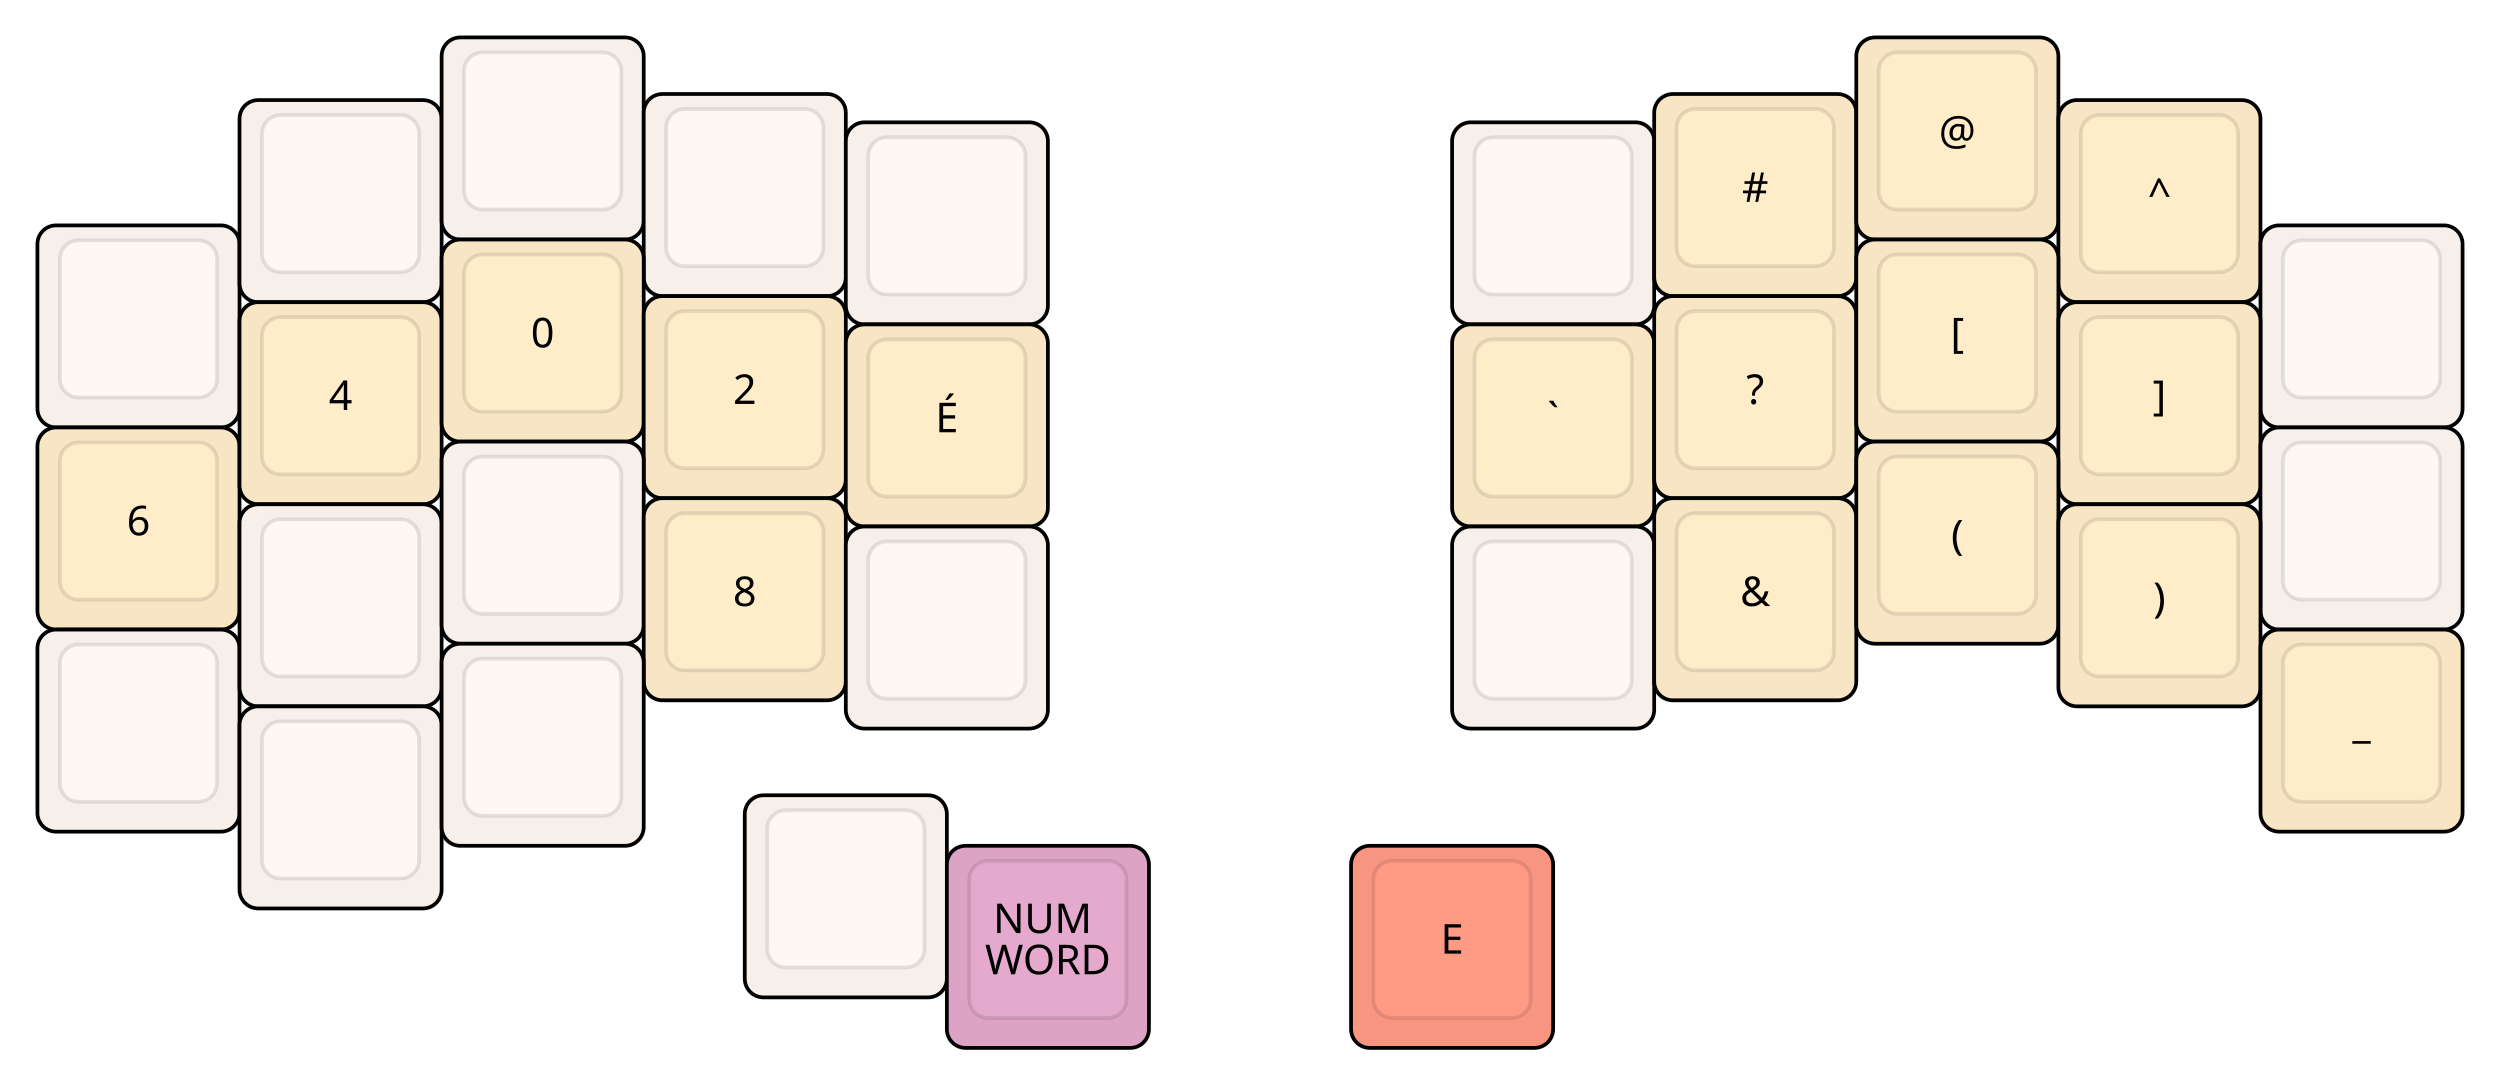
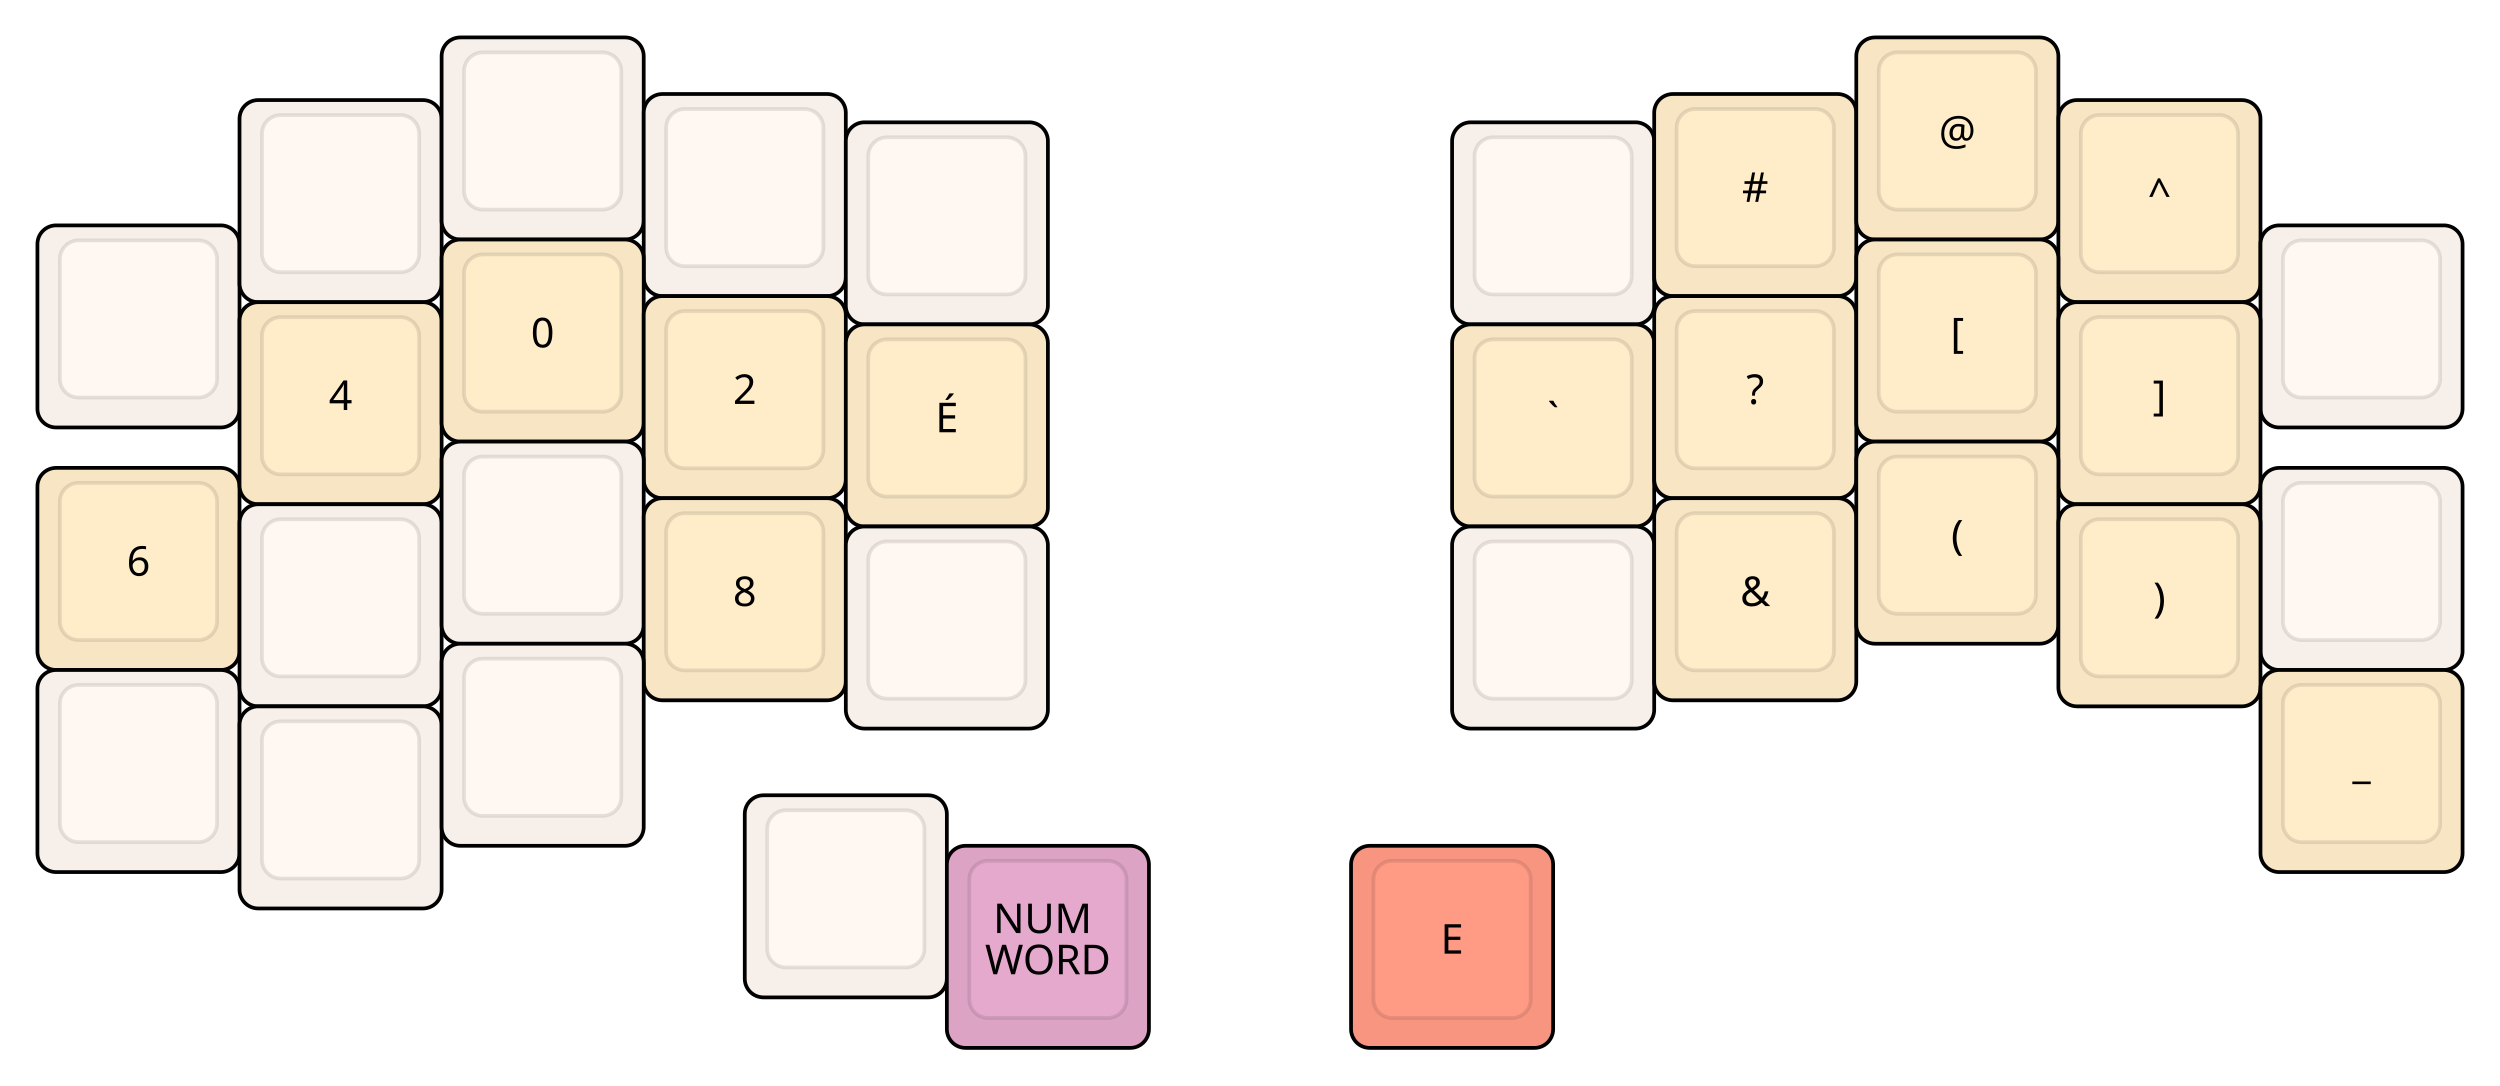
<svg xmlns="http://www.w3.org/2000/svg" width="668px" height="290x" viewBox="0 0 668 290">
  <style type="text/css">
    .keycap .border { stroke: black; stroke-width: 1; }
    .keycap .inner.border { stroke: rgba(0,0,0,.1); }
    .keycap { font-family: sans-serif; font-size: 11px}
    .combos .keycap { font-size: 8px}
  </style>
  <g class="keycap combo_background">
    <rect x="10" y="60.22" width="54" height="54" rx="5" fill="#f7f0ea" class="outer border" />
    <rect x="16" y="64.22" width="42" height="42" rx="5" fill="#fff7f1" class="inner border" />
  </g>
  <g class="keycap combo_background">
    <rect x="64" y="26.74" width="54" height="54" rx="5" fill="#f7f0ea" class="outer border" />
    <rect x="70" y="30.74" width="42" height="42" rx="5" fill="#fff7f1" class="inner border" />
  </g>
  <g class="keycap combo_background">
    <rect x="118" y="10" width="54" height="54" rx="5" fill="#f7f0ea" class="outer border" />
    <rect x="124" y="14" width="42" height="42" rx="5" fill="#fff7f1" class="inner border" />
  </g>
  <g class="keycap combo_background">
    <rect x="172" y="25.12" width="54" height="54" rx="5" fill="#f7f0ea" class="outer border" />
    <rect x="178" y="29.12" width="42" height="42" rx="5" fill="#fff7f1" class="inner border" />
  </g>
  <g class="keycap combo_background">
    <rect x="226" y="32.68" width="54" height="54" rx="5" fill="#f7f0ea" class="outer border" />
    <rect x="232" y="36.68" width="42" height="42" rx="5" fill="#fff7f1" class="inner border" />
  </g>
  <g class="keycap combo_background">
    <rect x="388" y="32.68" width="54" height="54" rx="5" fill="#f7f0ea" class="outer border" />
    <rect x="394" y="36.68" width="42" height="42" rx="5" fill="#fff7f1" class="inner border" />
  </g>
  <g class="keycap default">
    <rect x="442" y="25.12" width="54" height="54" rx="5" fill="#f7e5c3" class="outer border" />
    <rect x="448" y="29.12" width="42" height="42" rx="5" fill="#ffecc9" class="inner border" />
    <text x="469" y="50.12" text-anchor="middle" dominant-baseline="middle" class="main">
      <tspan x="469" dy="0">#</tspan>
    </text>
  </g>
  <g class="keycap default">
    <rect x="496" y="10" width="54" height="54" rx="5" fill="#f7e5c3" class="outer border" />
    <rect x="502" y="14" width="42" height="42" rx="5" fill="#ffecc9" class="inner border" />
    <text x="523" y="35" text-anchor="middle" dominant-baseline="middle" class="main">
      <tspan x="523" dy="0">@</tspan>
    </text>
  </g>
  <g class="keycap default">
    <rect x="550" y="26.74" width="54" height="54" rx="5" fill="#f7e5c3" class="outer border" />
    <rect x="556" y="30.74" width="42" height="42" rx="5" fill="#ffecc9" class="inner border" />
    <text x="577" y="51.74" text-anchor="middle" dominant-baseline="middle" class="main">
      <tspan x="577" dy="0">^</tspan>
    </text>
  </g>
  <g class="keycap combo_background">
    <rect x="604" y="60.22" width="54" height="54" rx="5" fill="#f7f0ea" class="outer border" />
    <rect x="610" y="64.22" width="42" height="42" rx="5" fill="#fff7f1" class="inner border" />
  </g>
  <g class="keycap default">
-     <rect x="10" y="114.22" width="54" height="54" rx="5" fill="#f7e5c3" class="outer border" />
-     <rect x="16" y="118.22" width="42" height="42" rx="5" fill="#ffecc9" class="inner border" />
-     <text x="37" y="139.22" text-anchor="middle" dominant-baseline="middle" class="main">
+     <rect x="10" y="125.02" width="54" height="54" rx="5" fill="#f7e5c3" class="outer border" />
+     <rect x="16" y="129.02" width="42" height="42" rx="5" fill="#ffecc9" class="inner border" />
+     <text x="37" y="150.02" text-anchor="middle" dominant-baseline="middle" class="main">
      <tspan x="37" dy="0">6</tspan>
    </text>
  </g>
  <g class="keycap default">
    <rect x="64" y="80.74" width="54" height="54" rx="5" fill="#f7e5c3" class="outer border" />
    <rect x="70" y="84.74" width="42" height="42" rx="5" fill="#ffecc9" class="inner border" />
    <text x="91" y="105.74" text-anchor="middle" dominant-baseline="middle" class="main">
      <tspan x="91" dy="0">4</tspan>
    </text>
  </g>
  <g class="keycap default">
    <rect x="118" y="64" width="54" height="54" rx="5" fill="#f7e5c3" class="outer border" />
    <rect x="124" y="68" width="42" height="42" rx="5" fill="#ffecc9" class="inner border" />
    <text x="145" y="89" text-anchor="middle" dominant-baseline="middle" class="main">
      <tspan x="145" dy="0">0</tspan>
    </text>
  </g>
  <g class="keycap default">
    <rect x="172" y="79.12" width="54" height="54" rx="5" fill="#f7e5c3" class="outer border" />
    <rect x="178" y="83.12" width="42" height="42" rx="5" fill="#ffecc9" class="inner border" />
    <text x="199" y="104.12" text-anchor="middle" dominant-baseline="middle" class="main">
      <tspan x="199" dy="0">2</tspan>
    </text>
  </g>
  <g class="keycap default">
    <rect x="226" y="86.68" width="54" height="54" rx="5" fill="#f7e5c3" class="outer border" />
    <rect x="232" y="90.68" width="42" height="42" rx="5" fill="#ffecc9" class="inner border" />
    <text x="253" y="111.68" text-anchor="middle" dominant-baseline="middle" class="main">
      <tspan x="253" dy="0">É</tspan>
    </text>
  </g>
  <g class="keycap default">
    <rect x="388" y="86.68" width="54" height="54" rx="5" fill="#f7e5c3" class="outer border" />
    <rect x="394" y="90.68" width="42" height="42" rx="5" fill="#ffecc9" class="inner border" />
    <text x="415" y="111.68" text-anchor="middle" dominant-baseline="middle" class="main">
      <tspan x="415" dy="0">`</tspan>
    </text>
  </g>
  <g class="keycap default">
    <rect x="442" y="79.12" width="54" height="54" rx="5" fill="#f7e5c3" class="outer border" />
    <rect x="448" y="83.12" width="42" height="42" rx="5" fill="#ffecc9" class="inner border" />
    <text x="469" y="104.12" text-anchor="middle" dominant-baseline="middle" class="main">
      <tspan x="469" dy="0">?</tspan>
    </text>
  </g>
  <g class="keycap default">
    <rect x="496" y="64" width="54" height="54" rx="5" fill="#f7e5c3" class="outer border" />
    <rect x="502" y="68" width="42" height="42" rx="5" fill="#ffecc9" class="inner border" />
    <text x="523" y="89" text-anchor="middle" dominant-baseline="middle" class="main">
      <tspan x="523" dy="0">[</tspan>
    </text>
  </g>
  <g class="keycap default">
    <rect x="550" y="80.74" width="54" height="54" rx="5" fill="#f7e5c3" class="outer border" />
    <rect x="556" y="84.74" width="42" height="42" rx="5" fill="#ffecc9" class="inner border" />
    <text x="577" y="105.74" text-anchor="middle" dominant-baseline="middle" class="main">
      <tspan x="577" dy="0">]</tspan>
    </text>
  </g>
  <g class="keycap combo_background">
-     <rect x="604" y="114.22" width="54" height="54" rx="5" fill="#f7f0ea" class="outer border" />
-     <rect x="610" y="118.22" width="42" height="42" rx="5" fill="#fff7f1" class="inner border" />
-   </g>
-   <g class="keycap combo_background">
-     <rect x="10" y="168.22" width="54" height="54" rx="5" fill="#f7f0ea" class="outer border" />
-     <rect x="16" y="172.22" width="42" height="42" rx="5" fill="#fff7f1" class="inner border" />
+     <rect x="604" y="125.02" width="54" height="54" rx="5" fill="#f7f0ea" class="outer border" />
+     <rect x="610" y="129.02" width="42" height="42" rx="5" fill="#fff7f1" class="inner border" />
+   </g>
+   <g class="keycap combo_background">
+     <rect x="10" y="179.02" width="54" height="54" rx="5" fill="#f7f0ea" class="outer border" />
+     <rect x="16" y="183.02" width="42" height="42" rx="5" fill="#fff7f1" class="inner border" />
  </g>
  <g class="keycap combo_background">
    <rect x="64" y="134.74" width="54" height="54" rx="5" fill="#f7f0ea" class="outer border" />
    <rect x="70" y="138.74" width="42" height="42" rx="5" fill="#fff7f1" class="inner border" />
  </g>
  <g class="keycap combo_background">
    <rect x="118" y="118" width="54" height="54" rx="5" fill="#f7f0ea" class="outer border" />
    <rect x="124" y="122" width="42" height="42" rx="5" fill="#fff7f1" class="inner border" />
  </g>
  <g class="keycap default">
    <rect x="172" y="133.12" width="54" height="54" rx="5" fill="#f7e5c3" class="outer border" />
    <rect x="178" y="137.12" width="42" height="42" rx="5" fill="#ffecc9" class="inner border" />
    <text x="199" y="158.12" text-anchor="middle" dominant-baseline="middle" class="main">
      <tspan x="199" dy="0">8</tspan>
    </text>
  </g>
  <g class="keycap combo_background">
    <rect x="226" y="140.68" width="54" height="54" rx="5" fill="#f7f0ea" class="outer border" />
    <rect x="232" y="144.68" width="42" height="42" rx="5" fill="#fff7f1" class="inner border" />
  </g>
  <g class="keycap combo_background">
    <rect x="388" y="140.68" width="54" height="54" rx="5" fill="#f7f0ea" class="outer border" />
    <rect x="394" y="144.68" width="42" height="42" rx="5" fill="#fff7f1" class="inner border" />
  </g>
  <g class="keycap default">
    <rect x="442" y="133.12" width="54" height="54" rx="5" fill="#f7e5c3" class="outer border" />
    <rect x="448" y="137.12" width="42" height="42" rx="5" fill="#ffecc9" class="inner border" />
    <text x="469" y="158.12" text-anchor="middle" dominant-baseline="middle" class="main">
      <tspan x="469" dy="0">&amp;</tspan>
    </text>
  </g>
  <g class="keycap default">
    <rect x="496" y="118" width="54" height="54" rx="5" fill="#f7e5c3" class="outer border" />
    <rect x="502" y="122" width="42" height="42" rx="5" fill="#ffecc9" class="inner border" />
    <text x="523" y="143" text-anchor="middle" dominant-baseline="middle" class="main">
      <tspan x="523" dy="0">(</tspan>
    </text>
  </g>
  <g class="keycap default">
    <rect x="550" y="134.74" width="54" height="54" rx="5" fill="#f7e5c3" class="outer border" />
    <rect x="556" y="138.74" width="42" height="42" rx="5" fill="#ffecc9" class="inner border" />
    <text x="577" y="159.74" text-anchor="middle" dominant-baseline="middle" class="main">
      <tspan x="577" dy="0">)</tspan>
    </text>
  </g>
  <g class="keycap default">
-     <rect x="604" y="168.22" width="54" height="54" rx="5" fill="#f7e5c3" class="outer border" />
-     <rect x="610" y="172.22" width="42" height="42" rx="5" fill="#ffecc9" class="inner border" />
-     <text x="631" y="193.22" text-anchor="middle" dominant-baseline="middle" class="main">
+     <rect x="604" y="179.02" width="54" height="54" rx="5" fill="#f7e5c3" class="outer border" />
+     <rect x="610" y="183.02" width="42" height="42" rx="5" fill="#ffecc9" class="inner border" />
+     <text x="631" y="204.02" text-anchor="middle" dominant-baseline="middle" class="main">
      <tspan x="631" dy="0">_</tspan>
    </text>
  </g>
  <g class="keycap combo_background">
    <rect x="64" y="188.74" width="54" height="54" rx="5" fill="#f7f0ea" class="outer border" />
    <rect x="70" y="192.74" width="42" height="42" rx="5" fill="#fff7f1" class="inner border" />
  </g>
  <g class="keycap combo_background">
    <rect x="118" y="172" width="54" height="54" rx="5" fill="#f7f0ea" class="outer border" />
    <rect x="124" y="176" width="42" height="42" rx="5" fill="#fff7f1" class="inner border" />
  </g>
  <g class="keycap combo_background">
    <rect x="199" y="212.5" width="54" height="54" rx="5" fill="#f7f0ea" class="outer border" />
    <rect x="205" y="216.5" width="42" height="42" rx="5" fill="#fff7f1" class="inner border" />
  </g>
  <g class="keycap layer_toggle">
    <rect x="253" y="226" width="54" height="54" rx="5" fill="#dca3c5" class="outer border" />
    <rect x="259" y="230" width="42" height="42" rx="5" fill="#e4a9cc" class="inner border" />
    <text x="280" y="245.5" text-anchor="middle" dominant-baseline="middle" class="main">
      <tspan x="280" dy="0">NUM</tspan>
      <tspan x="280" dy="11">WORD</tspan>
    </text>
  </g>
  <g class="keycap active_layer">
    <rect x="361" y="226" width="54" height="54" rx="5" fill="#f79581" class="outer border" />
    <rect x="367" y="230" width="42" height="42" rx="5" fill="#ff9a85" class="inner border" />
    <text x="388" y="251" text-anchor="middle" dominant-baseline="middle" class="main">
      <tspan x="388" dy="0">E</tspan>
    </text>
  </g>
</svg>
